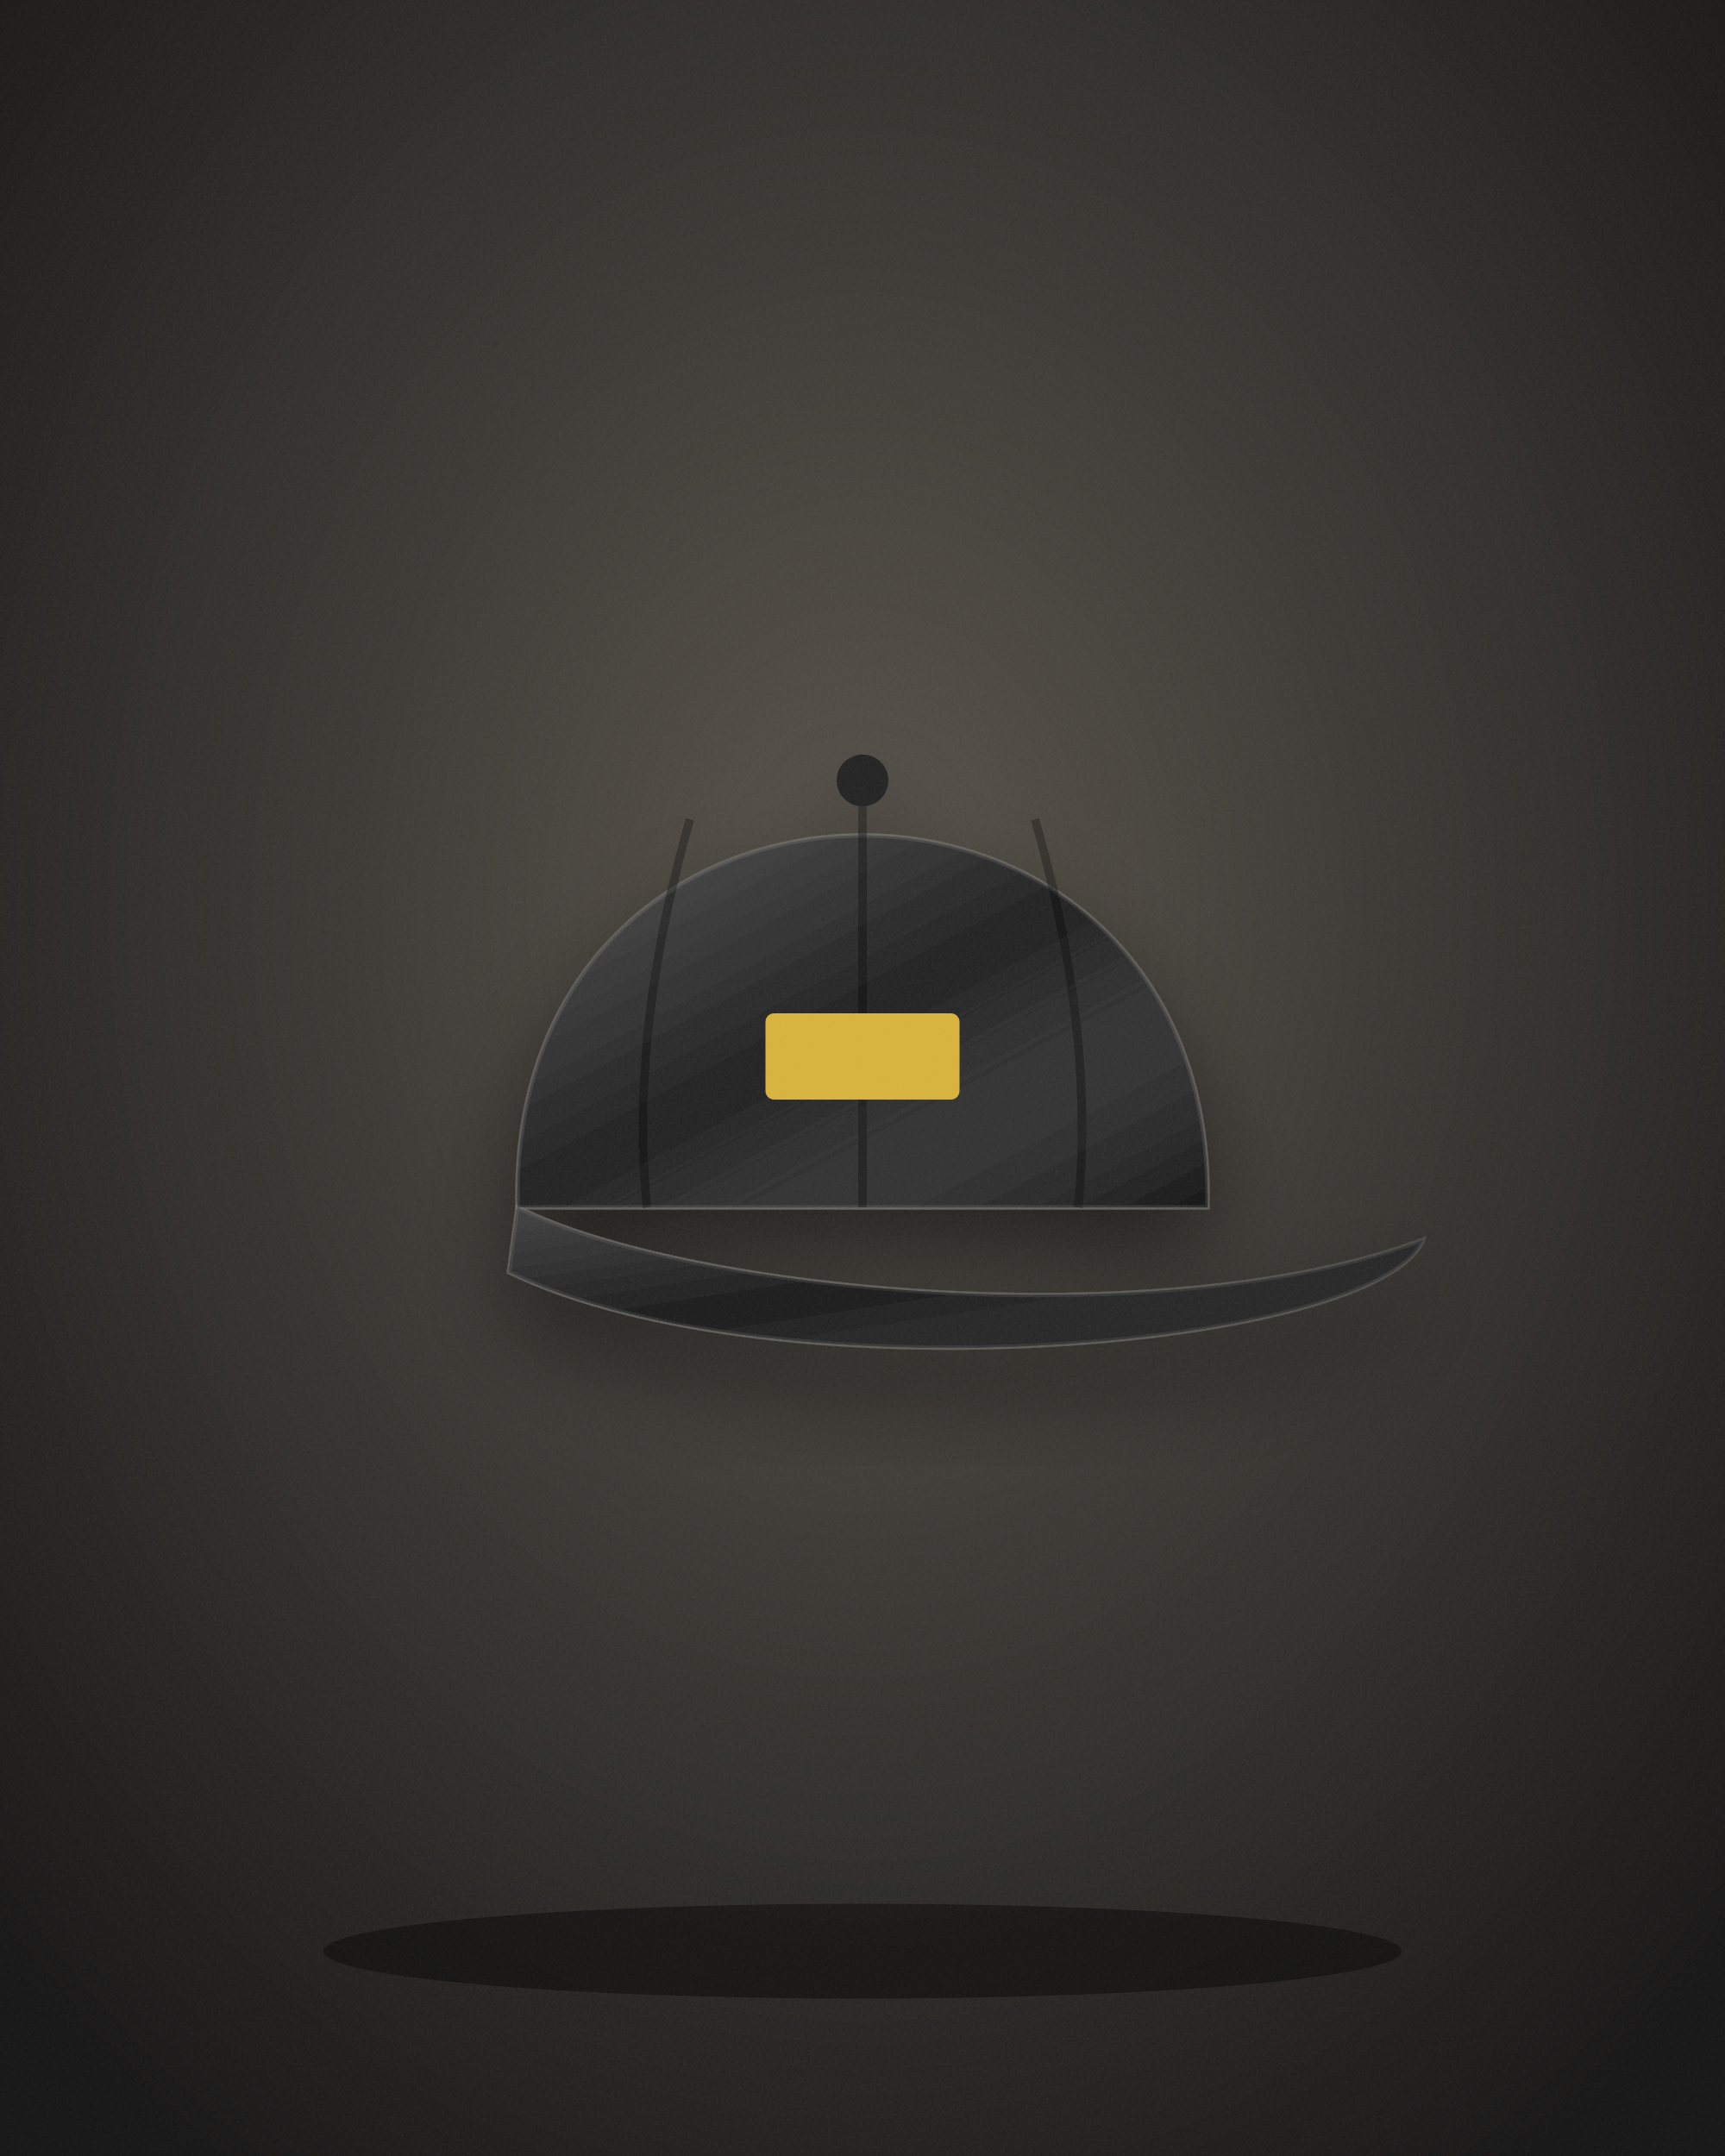
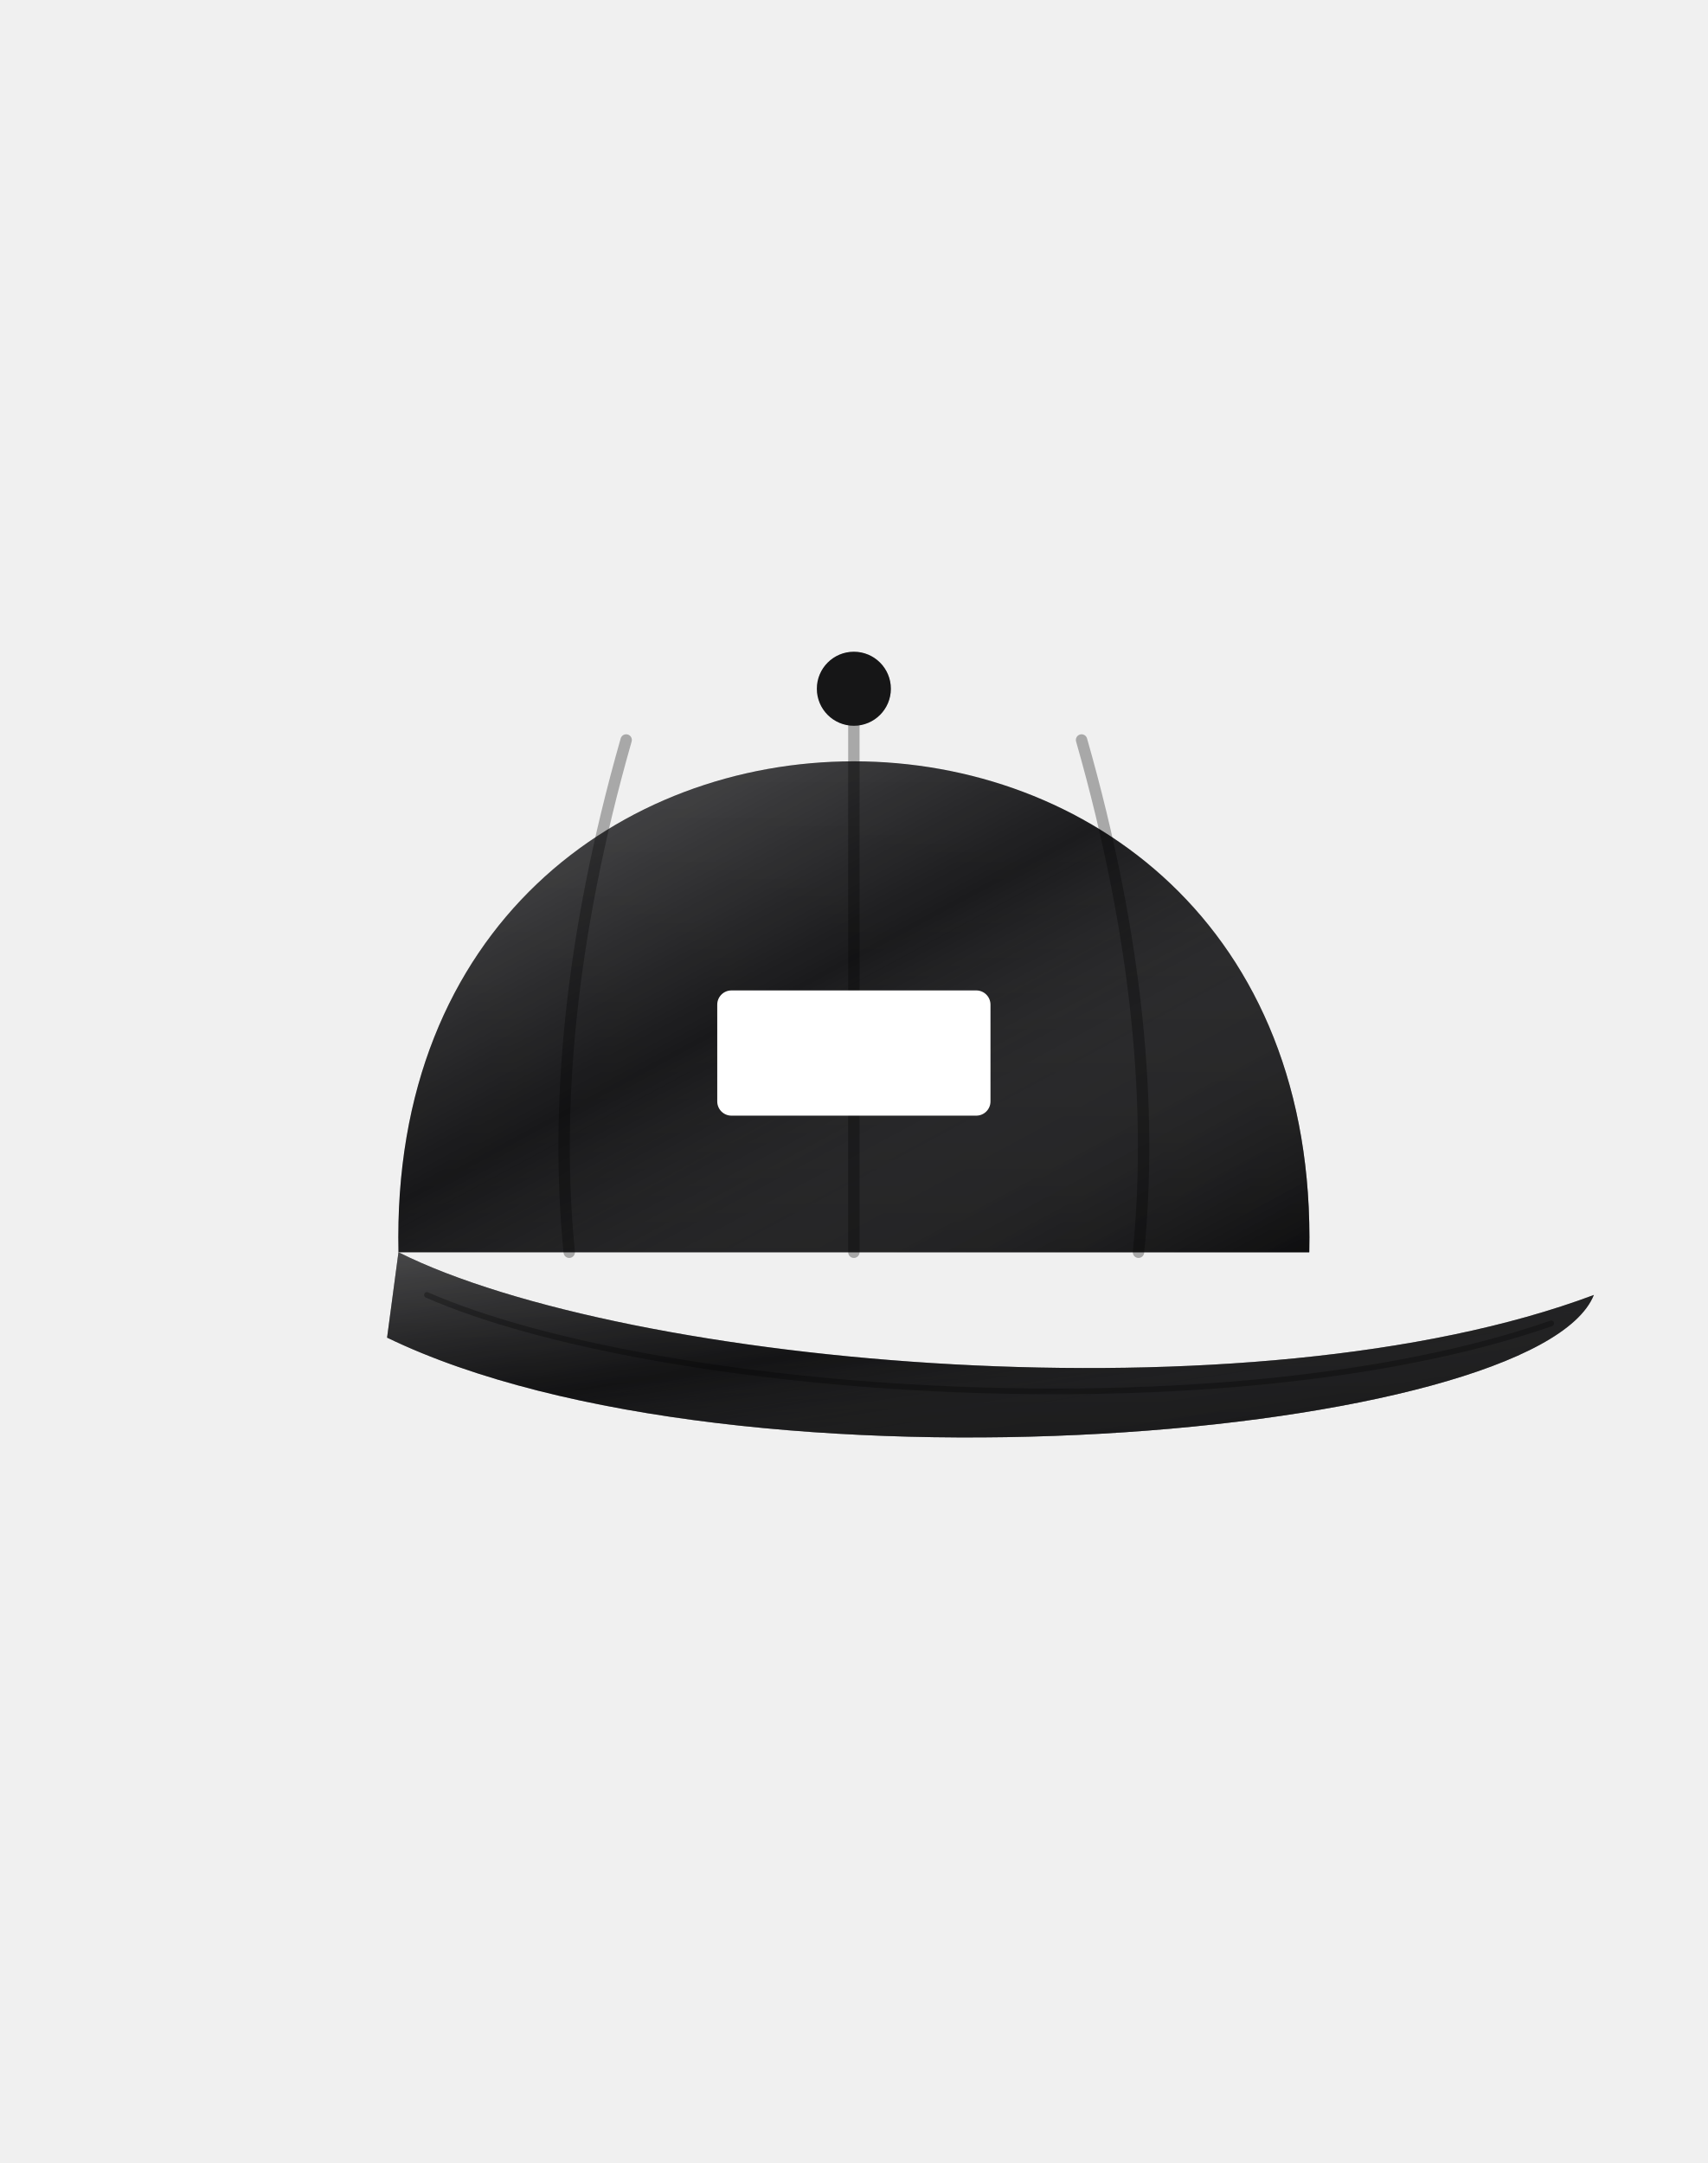
- <svg xmlns="http://www.w3.org/2000/svg" viewBox="0 0 800 1000" width="800" height="1000">
+ <svg xmlns="http://www.w3.org/2000/svg" viewBox="100 120 600 760" width="600" height="760">
  <defs>
-     <radialGradient id="foco" cx="50%" cy="42%" r="70%">
-       <stop offset="0" stop-color="#57524a" />
-       <stop offset="1" stop-color="#151414" />
-     </radialGradient>
    <linearGradient id="luz" x1="0" y1="0" x2="1" y2="1">
-       <stop offset="0" stop-color="#fff" stop-opacity=".22" />
-       <stop offset=".5" stop-color="#fff" stop-opacity="0" />
-       <stop offset="1" stop-color="#000" stop-opacity=".35" />
+       <stop offset="0" stop-color="#fff" stop-opacity=".28" />
+       <stop offset=".45" stop-color="#fff" stop-opacity="0" />
+       <stop offset="1" stop-color="#000" stop-opacity=".38" />
    </linearGradient>
-     <filter id="grano">
-       <feTurbulence type="fractalNoise" baseFrequency=".85" numOctaves="2" stitchTiles="stitch" />
-       <feColorMatrix values="0 0 0 0 1  0 0 0 0 1  0 0 0 0 1  0 0 0 .05 0" />
-     </filter>
-     <filter id="sombra" x="-20%" y="-20%" width="140%" height="140%">
-       <feDropShadow dx="0" dy="22" stdDeviation="22" flood-color="#000" flood-opacity=".55" />
-     </filter>
+     <linearGradient id="caida" x1="0" y1="0" x2="0" y2="1">
+       <stop offset="0" stop-color="#000" stop-opacity="0" />
+       <stop offset="1" stop-color="#000" stop-opacity=".22" />
+     </linearGradient>
  </defs>
-   <rect width="800" height="1000" fill="url(#foco)" />
-   <ellipse cx="400" cy="905" rx="250" ry="22" fill="#000" opacity=".45" />
-   <g filter="url(#sombra)">
-     <path d="M240 560 C235 330 565 330 560 560 Z" fill="#202020" />
-     <path d="M240 560 C235 330 565 330 560 560 Z" fill="url(#luz)" />
-     <path d="M240 560 C235 330 565 330 560 560 Z" fill="none" stroke="#fff" stroke-opacity=".10" stroke-width="2" />
-     <path d="M400 360 L400 560 M320 380 C300 450 295 510 300 560 M480 380 C500 450 505 510 500 560" stroke="#000" stroke-width="4" opacity=".3" fill="none" />
-     <circle cx="400" cy="362" r="12" fill="#202020" />
-     <path d="M240 560 C320 600 540 620 660 575 C640 625 360 650 236 590 Z" fill="#202020" />
-     <path d="M240 560 C320 600 540 620 660 575 C640 625 360 650 236 590 Z" fill="url(#luz)" />
-     <path d="M240 560 C320 600 540 620 660 575 C640 625 360 650 236 590 Z" fill="none" stroke="#fff" stroke-opacity=".10" stroke-width="2" />
-     <path d="M240 560 C320 600 540 620 660 575 C640 625 360 650 236 590 Z" fill="#000" opacity=".2" />
-     <rect x="355" y="470" width="90" height="40" rx="4" fill="#d6b23a" />
-   </g>
-   <rect width="800" height="1000" filter="url(#grano)" />
+   <path d="M240 560 C235 330 565 330 560 560 Z" fill="#1d1d1f" />
+   <path d="M240 560 C235 330 565 330 560 560 Z" fill="url(#luz)" />
+   <path d="M240 560 C235 330 565 330 560 560 Z" fill="url(#caida)" />
+   <path d="M400 360 L400 560 M320 380 C300 450 295 510 300 560 M480 380 C500 450 505 510 500 560" fill="none" stroke="#000" stroke-width="4" stroke-linecap="round" opacity="0.3" />
+   <circle cx="400" cy="362" r="13" fill="#1d1d1f" />
+   <circle cx="400" cy="362" r="13" fill="#000" opacity=".25" />
+   <path d="M240 560 C320 600 540 620 660 575 C640 625 360 650 236 590 Z" fill="#1d1d1f" />
+   <path d="M240 560 C320 600 540 620 660 575 C640 625 360 650 236 590 Z" fill="url(#luz)" />
+   <path d="M240 560 C320 600 540 620 660 575 C640 625 360 650 236 590 Z" fill="url(#caida)" />
+   <path d="M240 560 C320 600 540 620 660 575 C640 625 360 650 236 590 Z" fill="#000" opacity=".22" />
+   <path d="M250 575 C330 610 530 625 645 585" fill="none" stroke="#000" stroke-width="2" stroke-linecap="round" opacity="0.3" />
+   <rect x="352" y="468" width="96" height="44" rx="5" fill="#ffffff" />
</svg>
